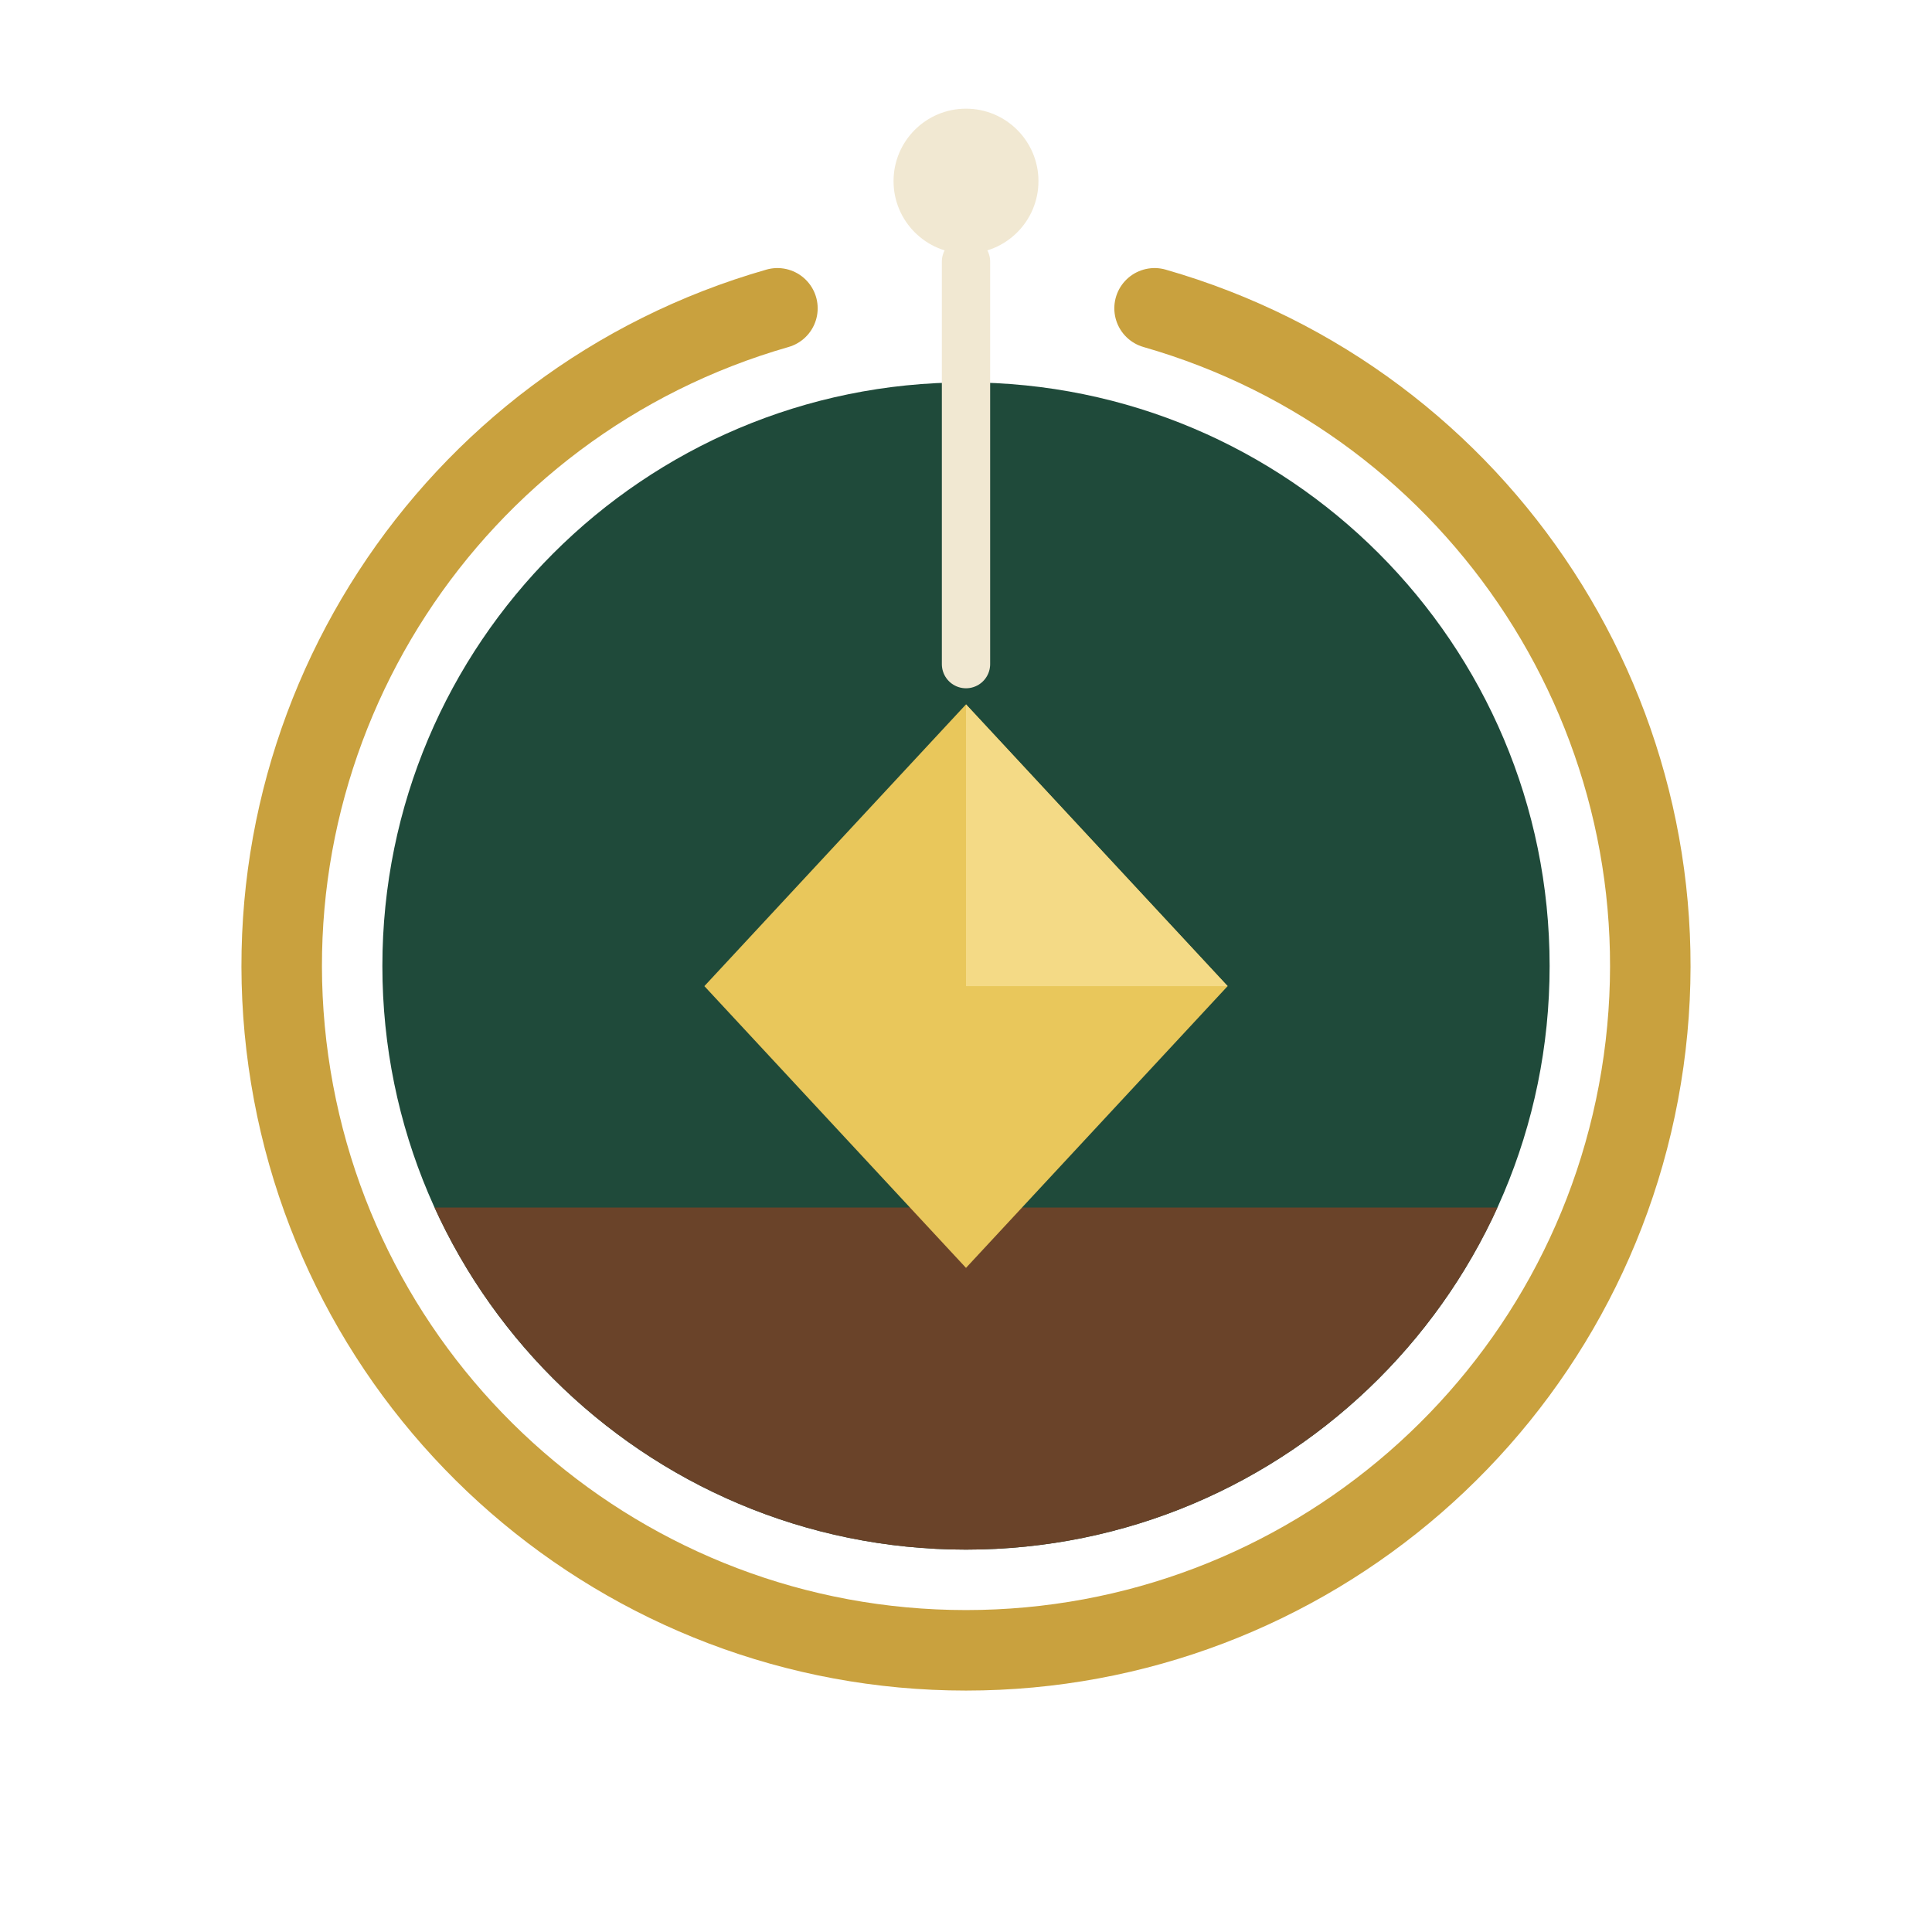
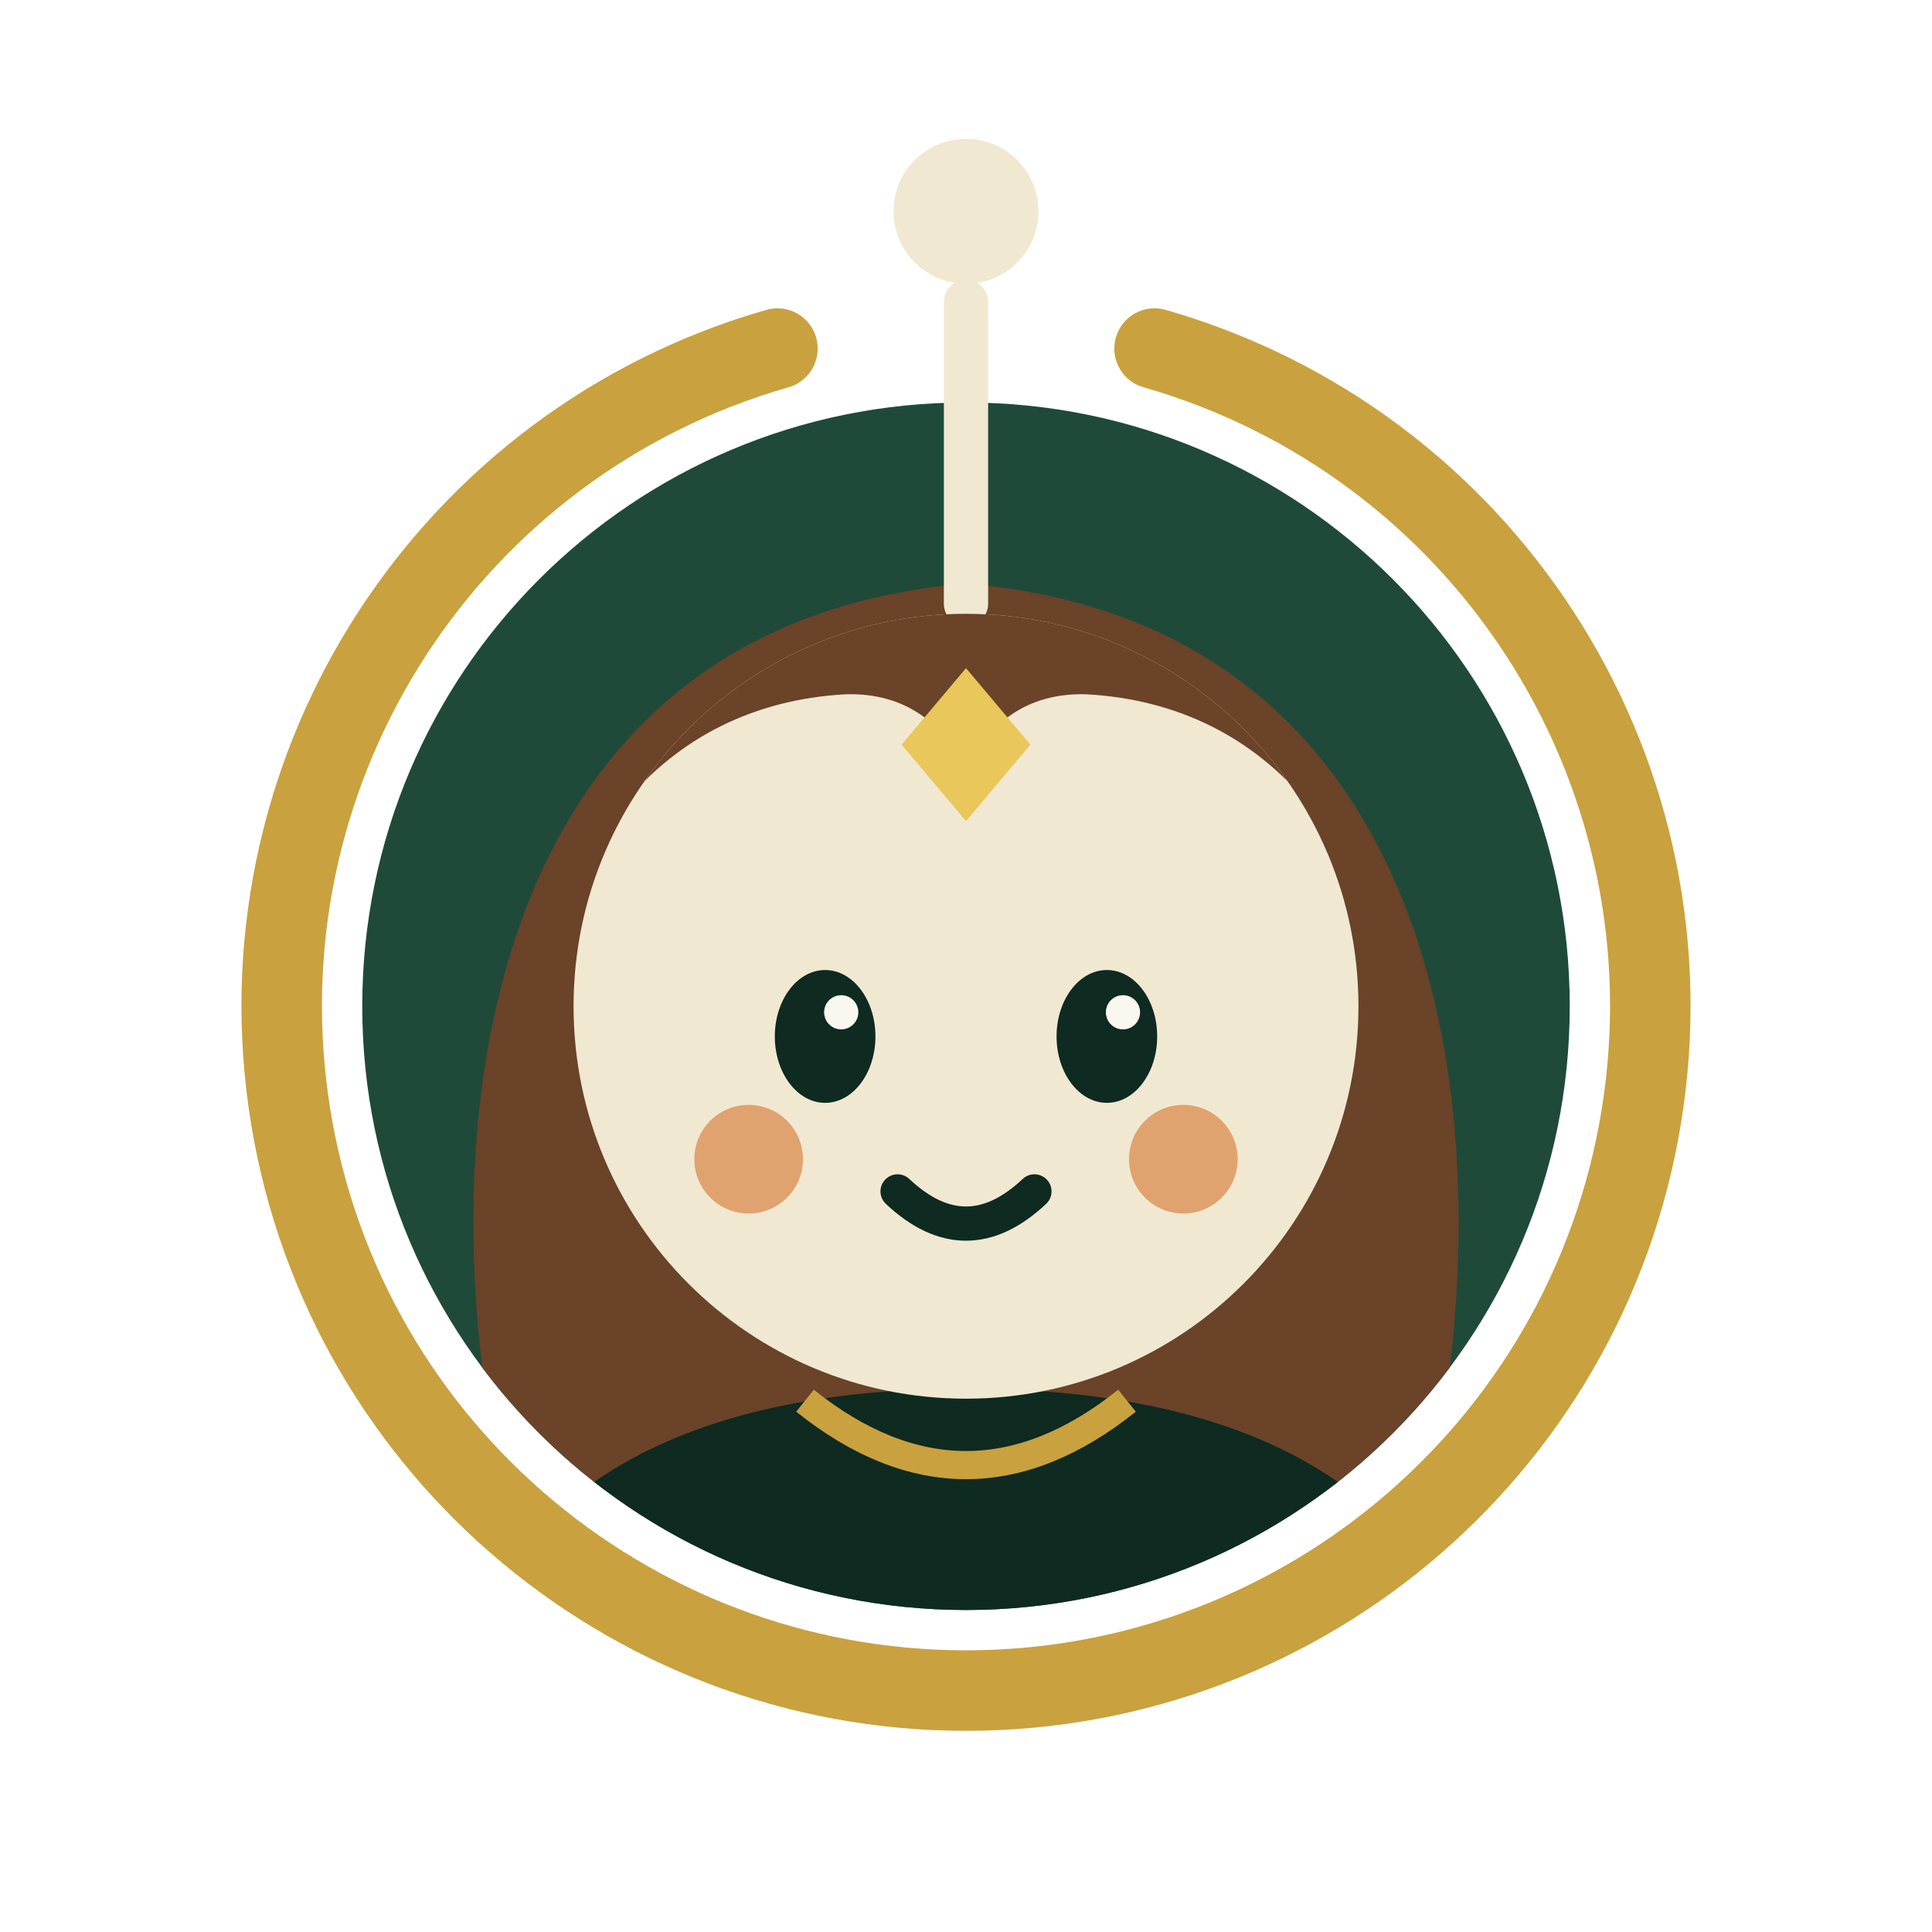
<svg xmlns="http://www.w3.org/2000/svg" viewBox="0 0 96 96" width="96" height="96" role="img" aria-labelledby="t">
-   <g transform="translate(0.0 0.0) scale(1.0)">
-     <defs>
-       <clipPath id="rhea-disc">
-         <circle cx="48" cy="48" r="29" />
-       </clipPath>
-     </defs>
-     <circle cx="48" cy="48" r="29" fill="#1F4A3A" />
-     <rect x="0" y="60" width="96" height="40" fill="#6A4329" clip-path="url(#rhea-disc)" />
-     <path d="M57.37 15.32A34 34 0 1 1 38.63 15.32" fill="none" stroke="#C9A13E" stroke-width="4" stroke-linecap="round" />
-     <path d="M48 13V33" stroke="#F1E8D2" stroke-width="2.4" stroke-linecap="round" />
-     <circle cx="48" cy="9" r="3.6" fill="#F1E8D2" />
-     <path d="M48 35L61 49L48 63L35 49Z" fill="#E9C75B" />
-     <path d="M48 35L61 49L48 49Z" fill="#F4DA86" />
+   <style>.rhea-mouth-open,.rhea-spark{opacity:0}</style>
+   <defs>
+     <clipPath id="rhea-sky">
+       <circle cx="48" cy="50" r="30" />
+     </clipPath>
+     <clipPath id="rhea-head">
+       <circle cx="48" cy="50" r="19.5" />
+     </clipPath>
+   </defs>
+   <g class="rhea-sky">
+     <circle cx="48" cy="50" r="30" fill="#1F4A3A" />
+     <g clip-path="url(#rhea-sky)">
+       <path class="rhea-hair-back" d="M25 74C21 56 24 31 48 29C72 31 75 56 71 74Z" fill="#6A4329" />
+       <path class="rhea-shoulders" d="M22 86C24 74 34 69 48 69C62 69 72 74 74 86Z" fill="#0E2A21" />
+       <path d="M40 69.6Q48 76 56 69.6" fill="none" stroke="#C9A13E" stroke-width="1.4" />
+     </g>
+   </g>
+   <path class="rhea-ring" d="M57.37 17.32A34 34 0 1 1 38.63 17.32" fill="none" stroke="#C9A13E" stroke-width="4" stroke-linecap="round" />
+   <circle class="rhea-spark" cx="48" cy="16" r="2.6" fill="#E9C75B" />
+   <g class="rhea-antenna">
+     <path d="M48 15V30" stroke="#F1E8D2" stroke-width="2.2" stroke-linecap="round" />
+     <circle class="rhea-knot" cx="48" cy="10.5" r="3.6" fill="#F1E8D2" />
+   </g>
+   <g class="rhea-head">
+     <circle cx="48" cy="50" r="19.5" fill="#F1E8D2" />
+     <path class="rhea-hair" clip-path="url(#rhea-head)" fill="#6A4329" d="M26 54C27 42 33 35 42 34.5C45 34.4 47 36 48 38.4C49 36 51 34.4 54 34.5C63 35 69 42 70 54L76 54L76 24L20 24L20 54Z" />
+     <path class="rhea-gem" d="M48 33.2L51.2 37L48 40.8L44.8 37Z" fill="#E9C75B" />
+     <g class="rhea-cheeks" fill="#E0A36F">
+       <circle cx="37.2" cy="57.6" r="2.7" />
+       <circle cx="58.8" cy="57.6" r="2.7" />
+     </g>
+     <g class="rhea-gaze">
+       <g class="rhea-eye rhea-eye--l">
+         <ellipse cx="41" cy="51.5" rx="2.5" ry="3.3" fill="#0E2A21" />
+         <circle cx="41.8" cy="50.3" r=".85" fill="#FAF7F0" />
+       </g>
+       <g class="rhea-eye rhea-eye--r">
+         <ellipse cx="55" cy="51.5" rx="2.5" ry="3.3" fill="#0E2A21" />
+         <circle cx="55.8" cy="50.3" r=".85" fill="#FAF7F0" />
+       </g>
+     </g>
+     <path class="rhea-mouth" d="M44.6 59.2Q48 62.4 51.4 59.2" fill="none" stroke="#0E2A21" stroke-width="1.7" stroke-linecap="round" />
+     <path class="rhea-mouth-open" d="M43.8 58.6Q48 59.6 52.2 58.6Q51.6 64.4 48 64.4Q44.4 64.4 43.8 58.6Z" fill="#0E2A21" />
  </g>
</svg>
